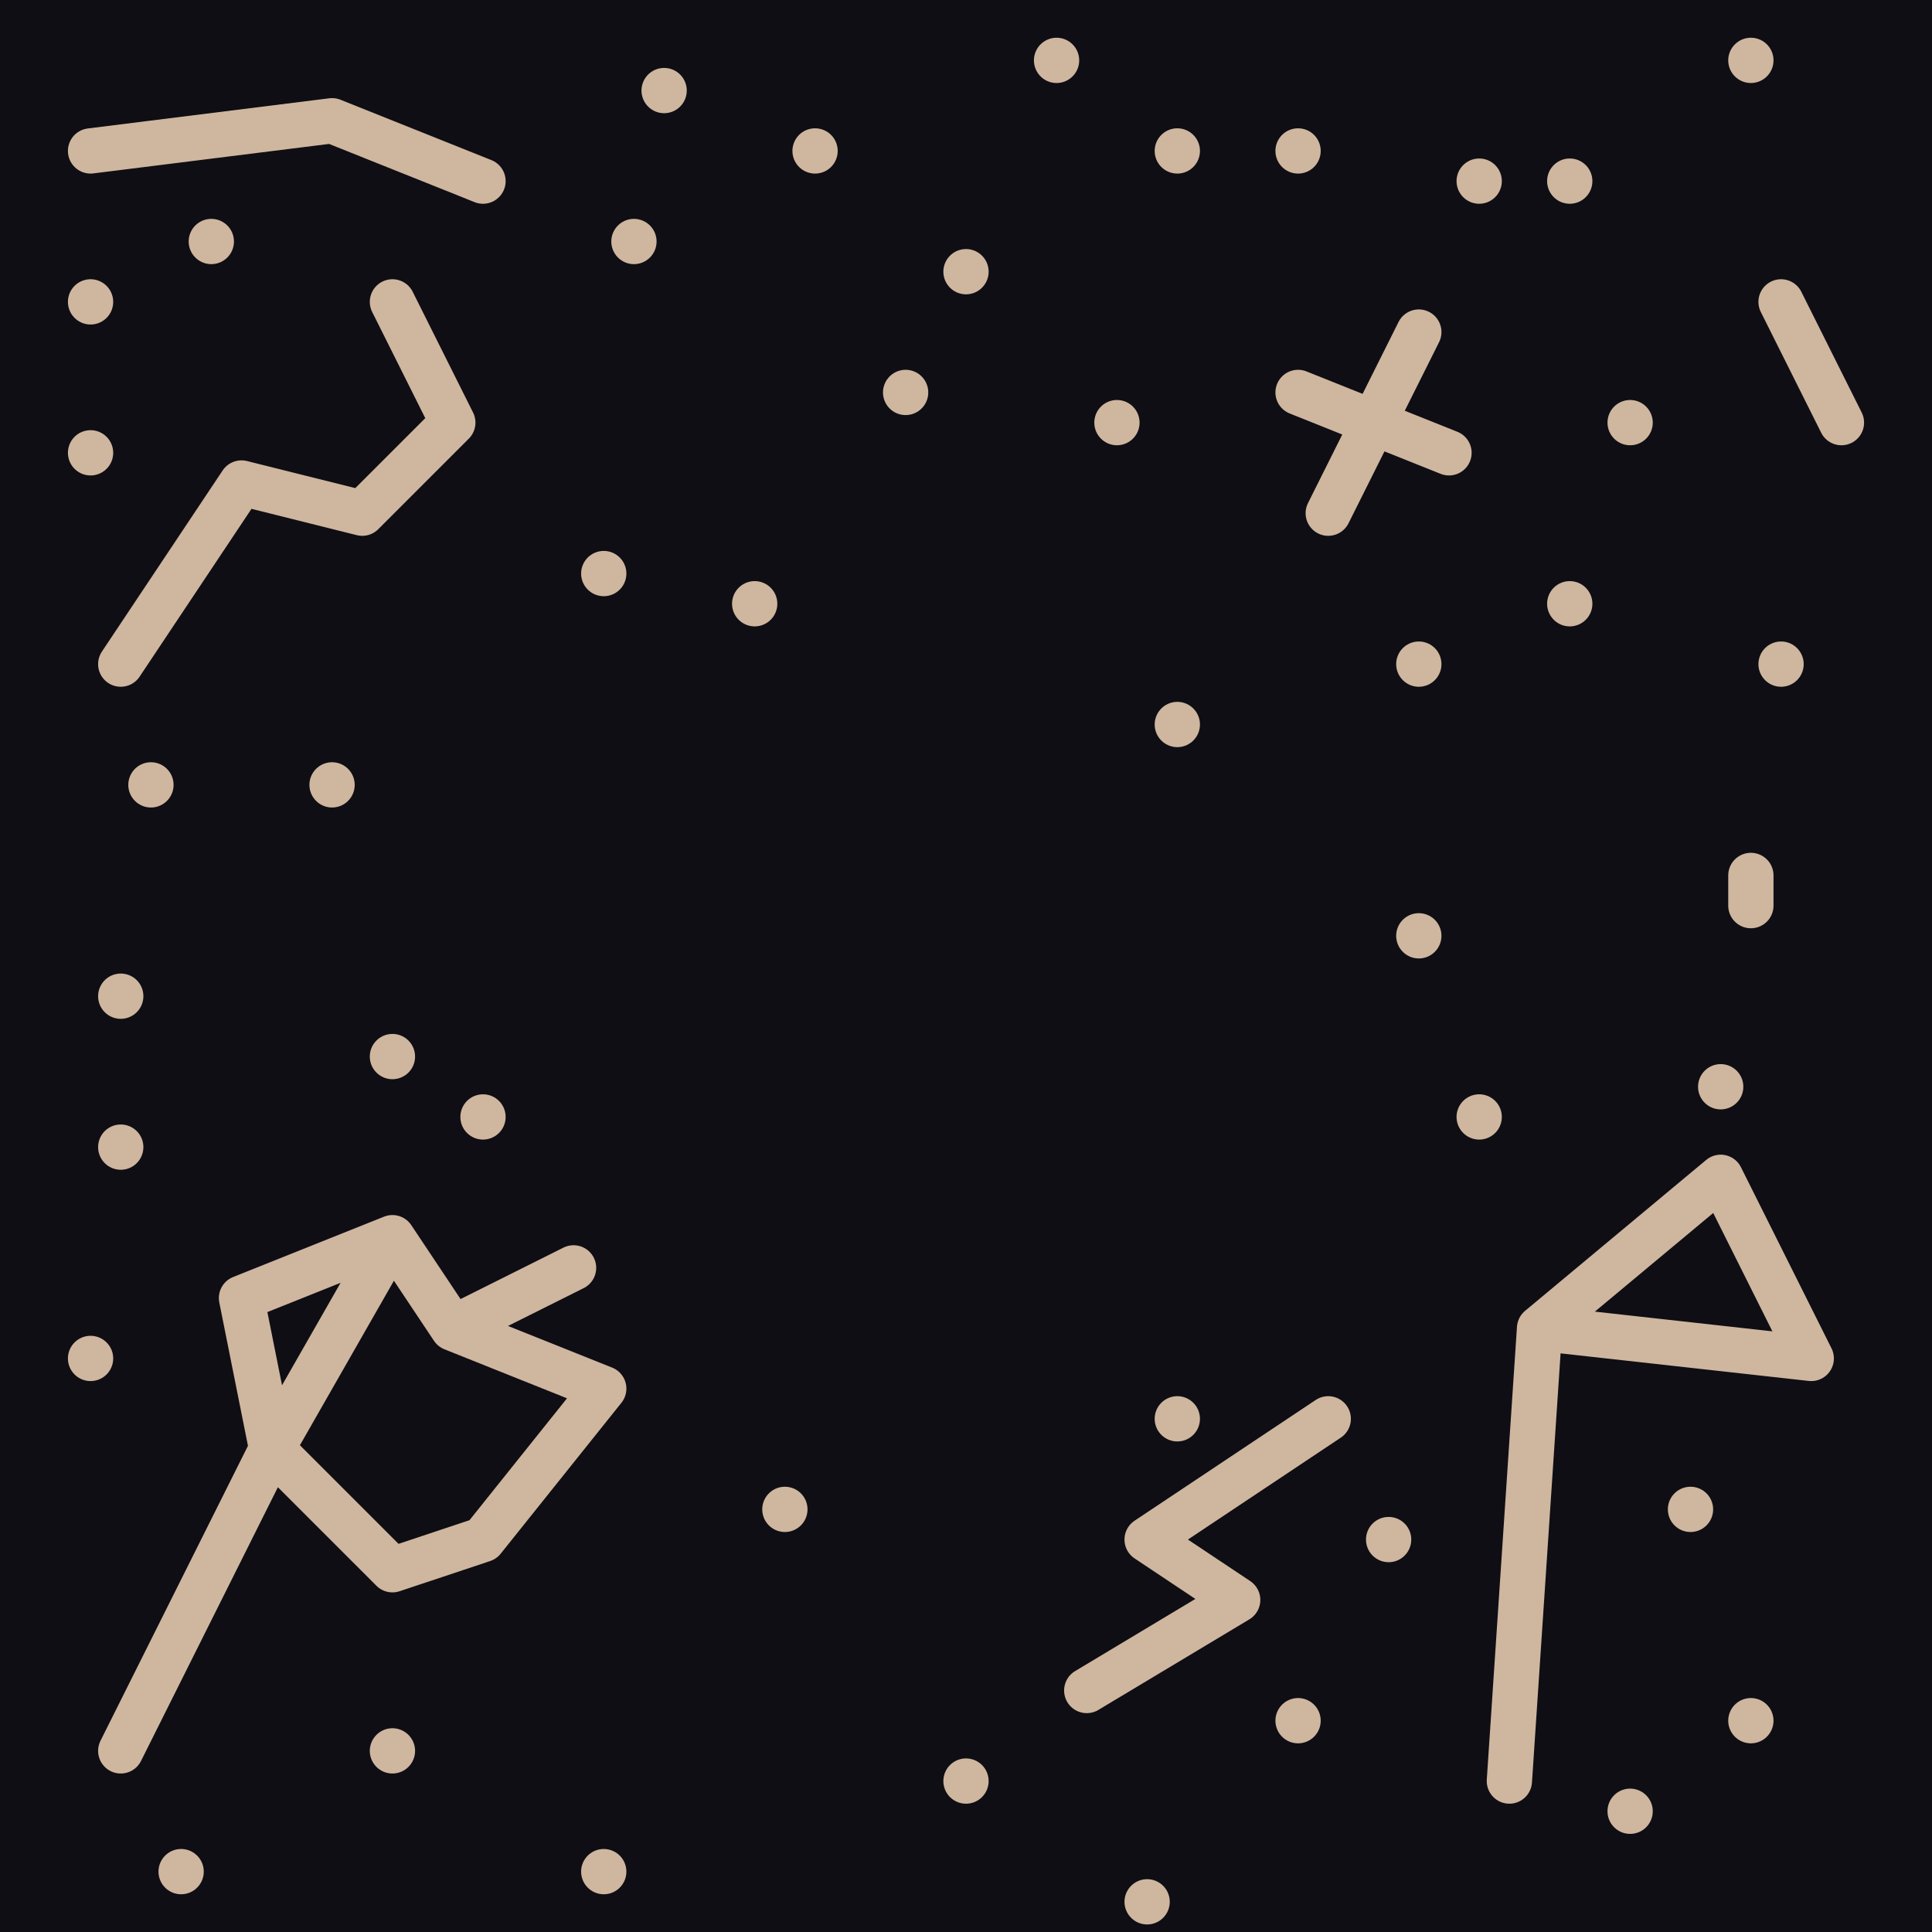
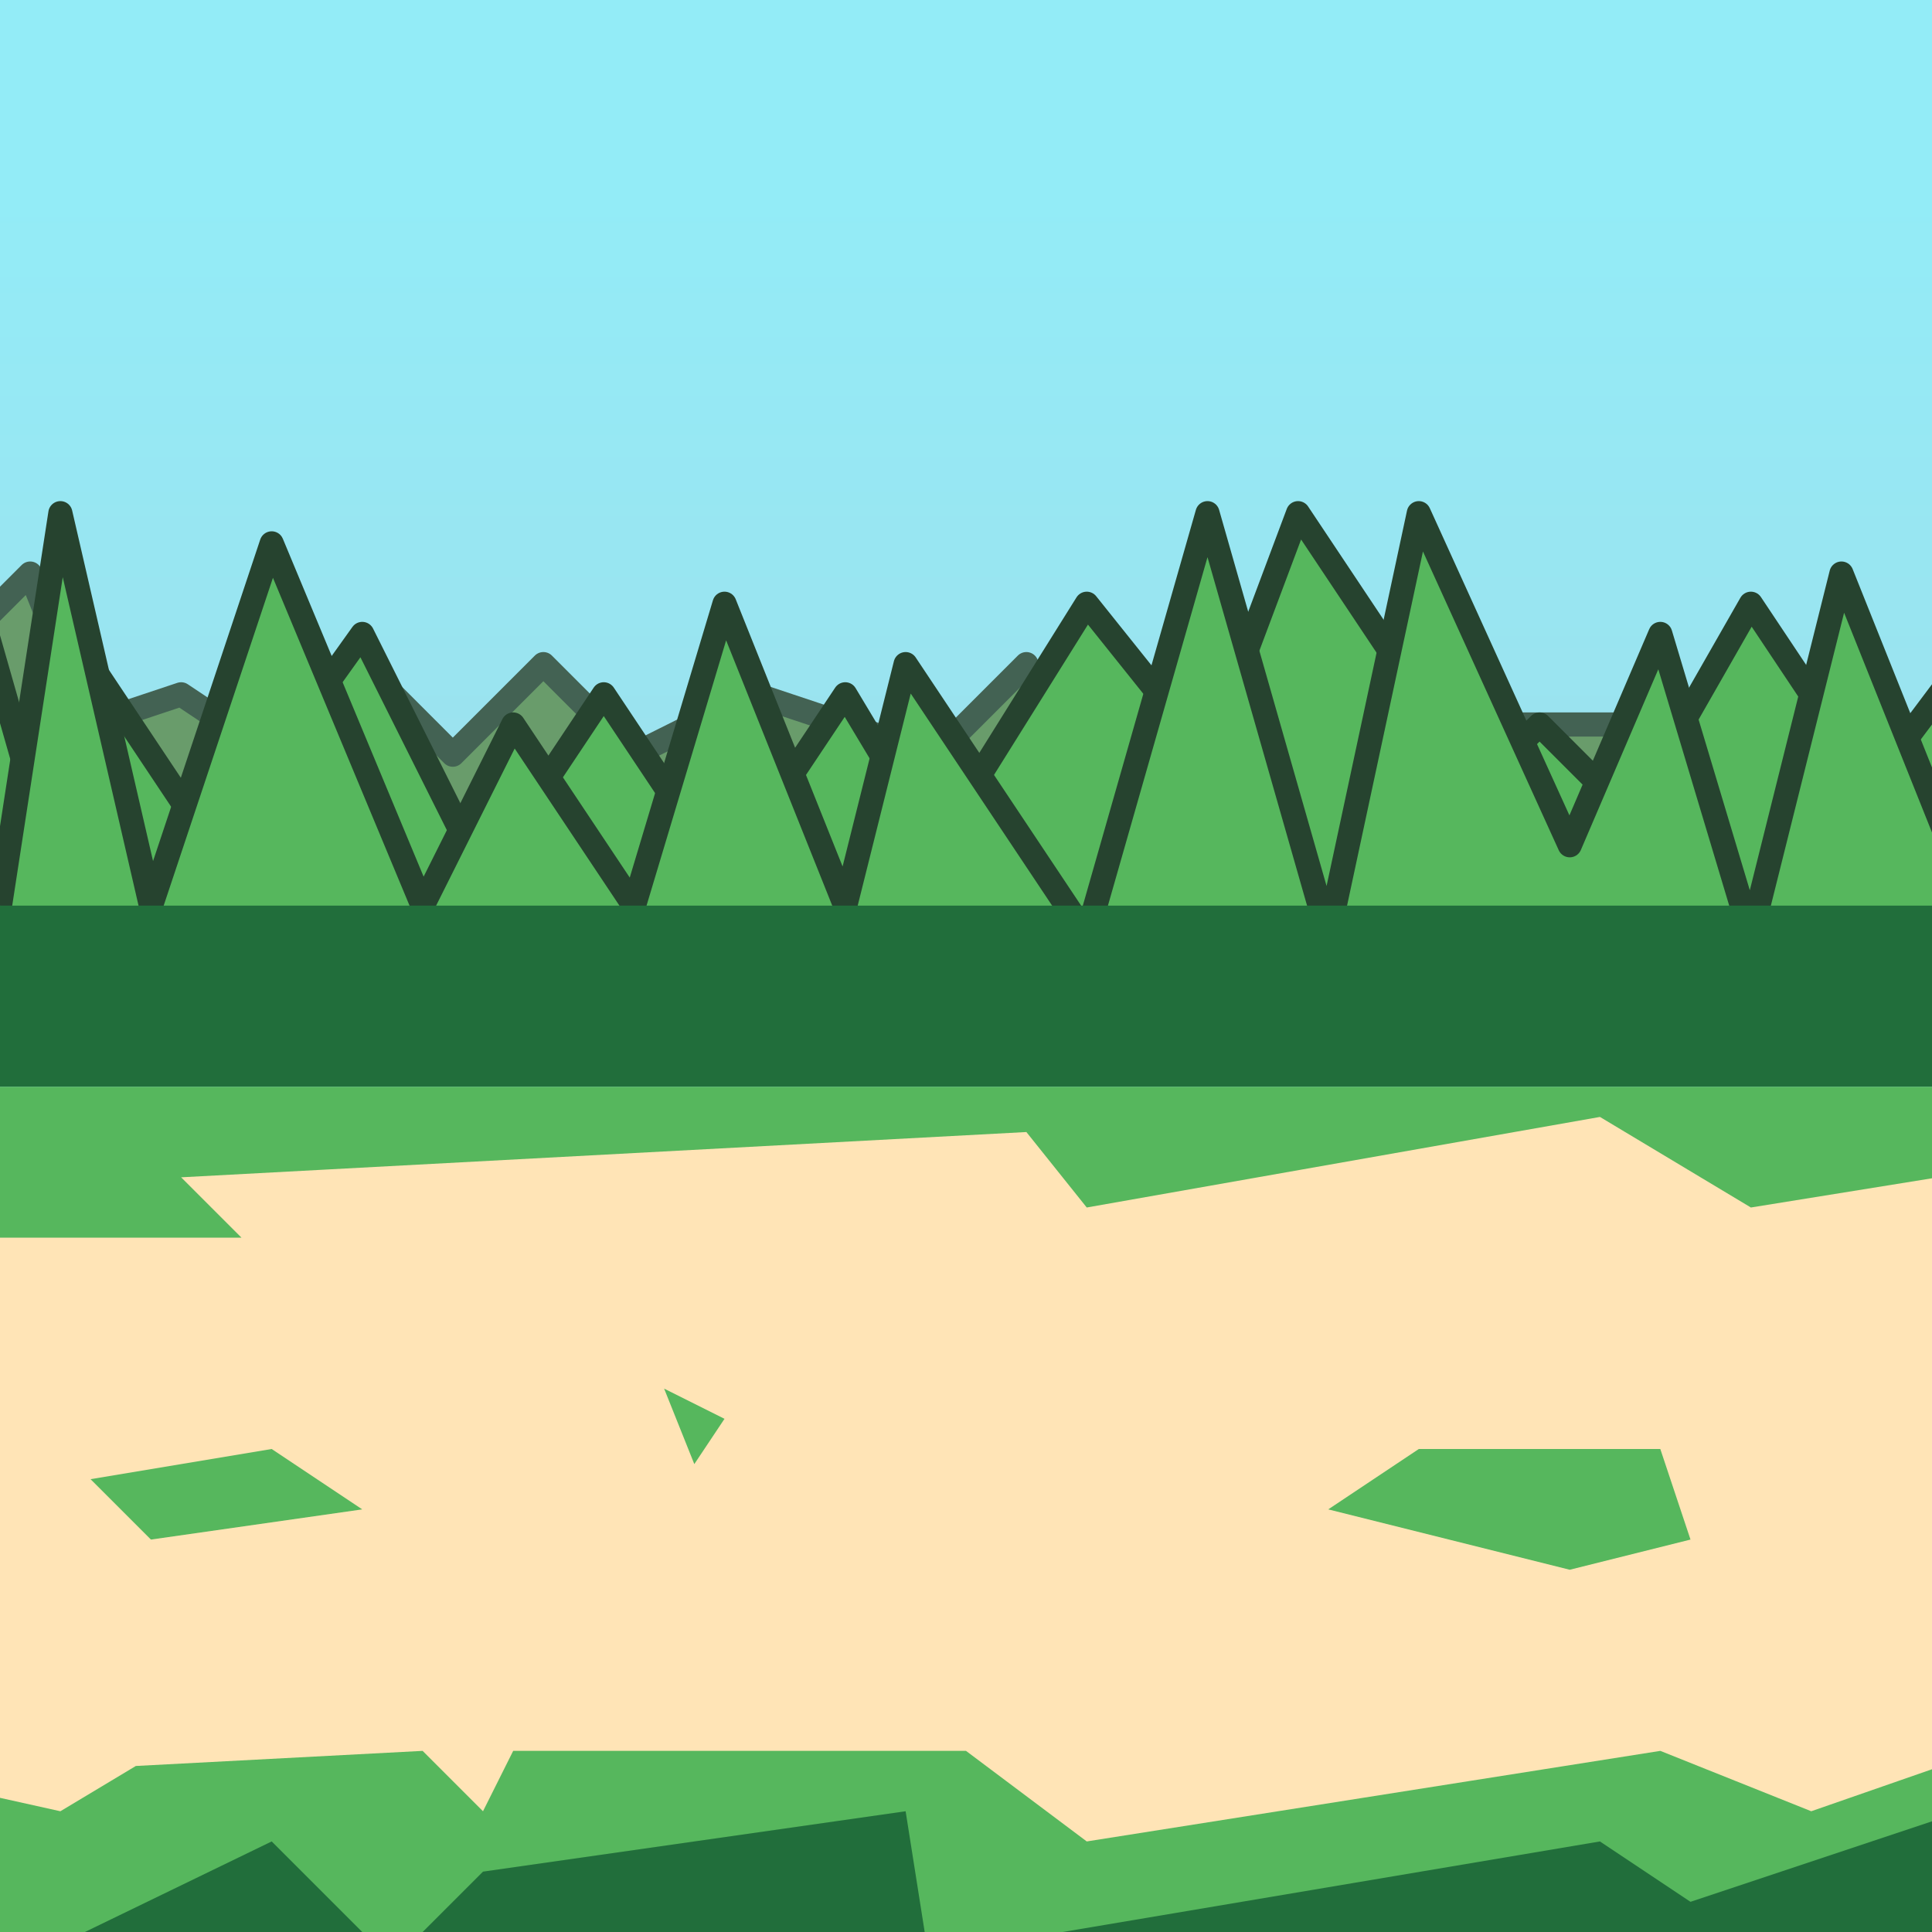
<svg xmlns="http://www.w3.org/2000/svg" width="64" height="64">
-   <rect width="64" height="64" fill="#0F0E14" />
-   <g fill="none" stroke-linecap="round" stroke-linejoin="round" stroke-width="1.5" stroke="#FFE0C2" stroke-opacity=".8">
-     <path d="M7 8h0M16 6l-5-2-8 1M4 22l4-6 4 1 3-3-2-4M21 8h0M11 26h0M5 26h0M3 15h0M20 19h0M47 11l-3 6m-1-4 5 2m13-1-2-4M43 5h0M52 20h0M37 14h0M39 5h0M52 6h0M58 2h0M54 14h0M27 5h0M30 13h0M50 59l1-15 6-5 3 6-9-1M58 57h0M46 51h0M49 37h0M32 59h0M58 30v-1M39 47h0M43 57h0M44 47l-6 4 3 2-5 3M4 58l5-10-1-5 5-2-4 7 4 4 3-1 4-5-5-2-2-3m2 3 4-2M13 58h0M26 50h0M20 62h0M6 62h0M3 45h0M4 33h0M13 35h0" />
-     <path d="M16 37h0M25 20h0M47 31h0M57 36h0M38 63h0M54 60h0M56 50h0M4 38h0M3 10H3M22 3h0M32 9h0M35 2h0M39 24h0M47 22h0M49 6h0M59 22h0" stroke-opacity=".8" />
+   <defs>
+     <linearGradient id="sky" y1="100%" x2="0%">
+       <stop offset=".1" stop-color="#A9D2E0" />
+       <stop offset=".9" stop-color="#93ECF7" />
+     </linearGradient>
+   </defs>
+   <rect width="64" height="64" fill="url(#sky)" />
+   <g class="sBgTrees fBgLight" stroke-linejoin="round" stroke-width=".8" stroke="#26432F" fill="#56B75D">
+     <path class="sFarTrees fFarTrees" d="M-4 24l5-5 2 5 3-1 3 2 4-2 2 2 3-3 3 3 4-2 6 2 3-3 1 2 22 0V33H-1" fill="#699C6B" stroke="#436253" />
+     <path d="M-1 19l2 7 2-4 4 6 5-7 4 8 4-6 4 6 4-6 3 5 5-8 4 5 3-8 6 9 2-2 3 3 4-7 4 6 3-4V33H-1" />
+     <path d="M0 30l2-13 3 13 4-12 5 12 3-6 4 6 3-10 4 10 2-8 6 9 4-14 4 14 3-14 5 11 3-7 3 10 3-12 4 10V33" />
  </g>
+   <path class="fBgDark" d="M0 30H66v6H-4" fill="#216E3B" />
+   <rect class="fBgLight" width="64" height="28" y="36" fill="#56B75D" x="0" />
+   <path d="M-4 41l12 0-2-2 28-1.5 2 2.5 17-3 5 3 7.75-1.25V58l-5.75 2-5-2-19 3-4-3-15 0-1 2-2-2-9.5.5-2.5 1.5-4.5-1" fill="#FFE4B6" />
+   <path class="fBgLight" d="M3 49l6-1 3 2-7 1M22 46l2 1-1 1.5M44 50l3-2 8 0 1 3-4 1" fill="#56B75D" />
+   <path class="fBgDark" d="M.75 65l8.25-4 4 4 3-3 14-2 .75 4.75 22.25-3.75 3 2 9-3V76.25" fill="#216E3B" />
</svg>
